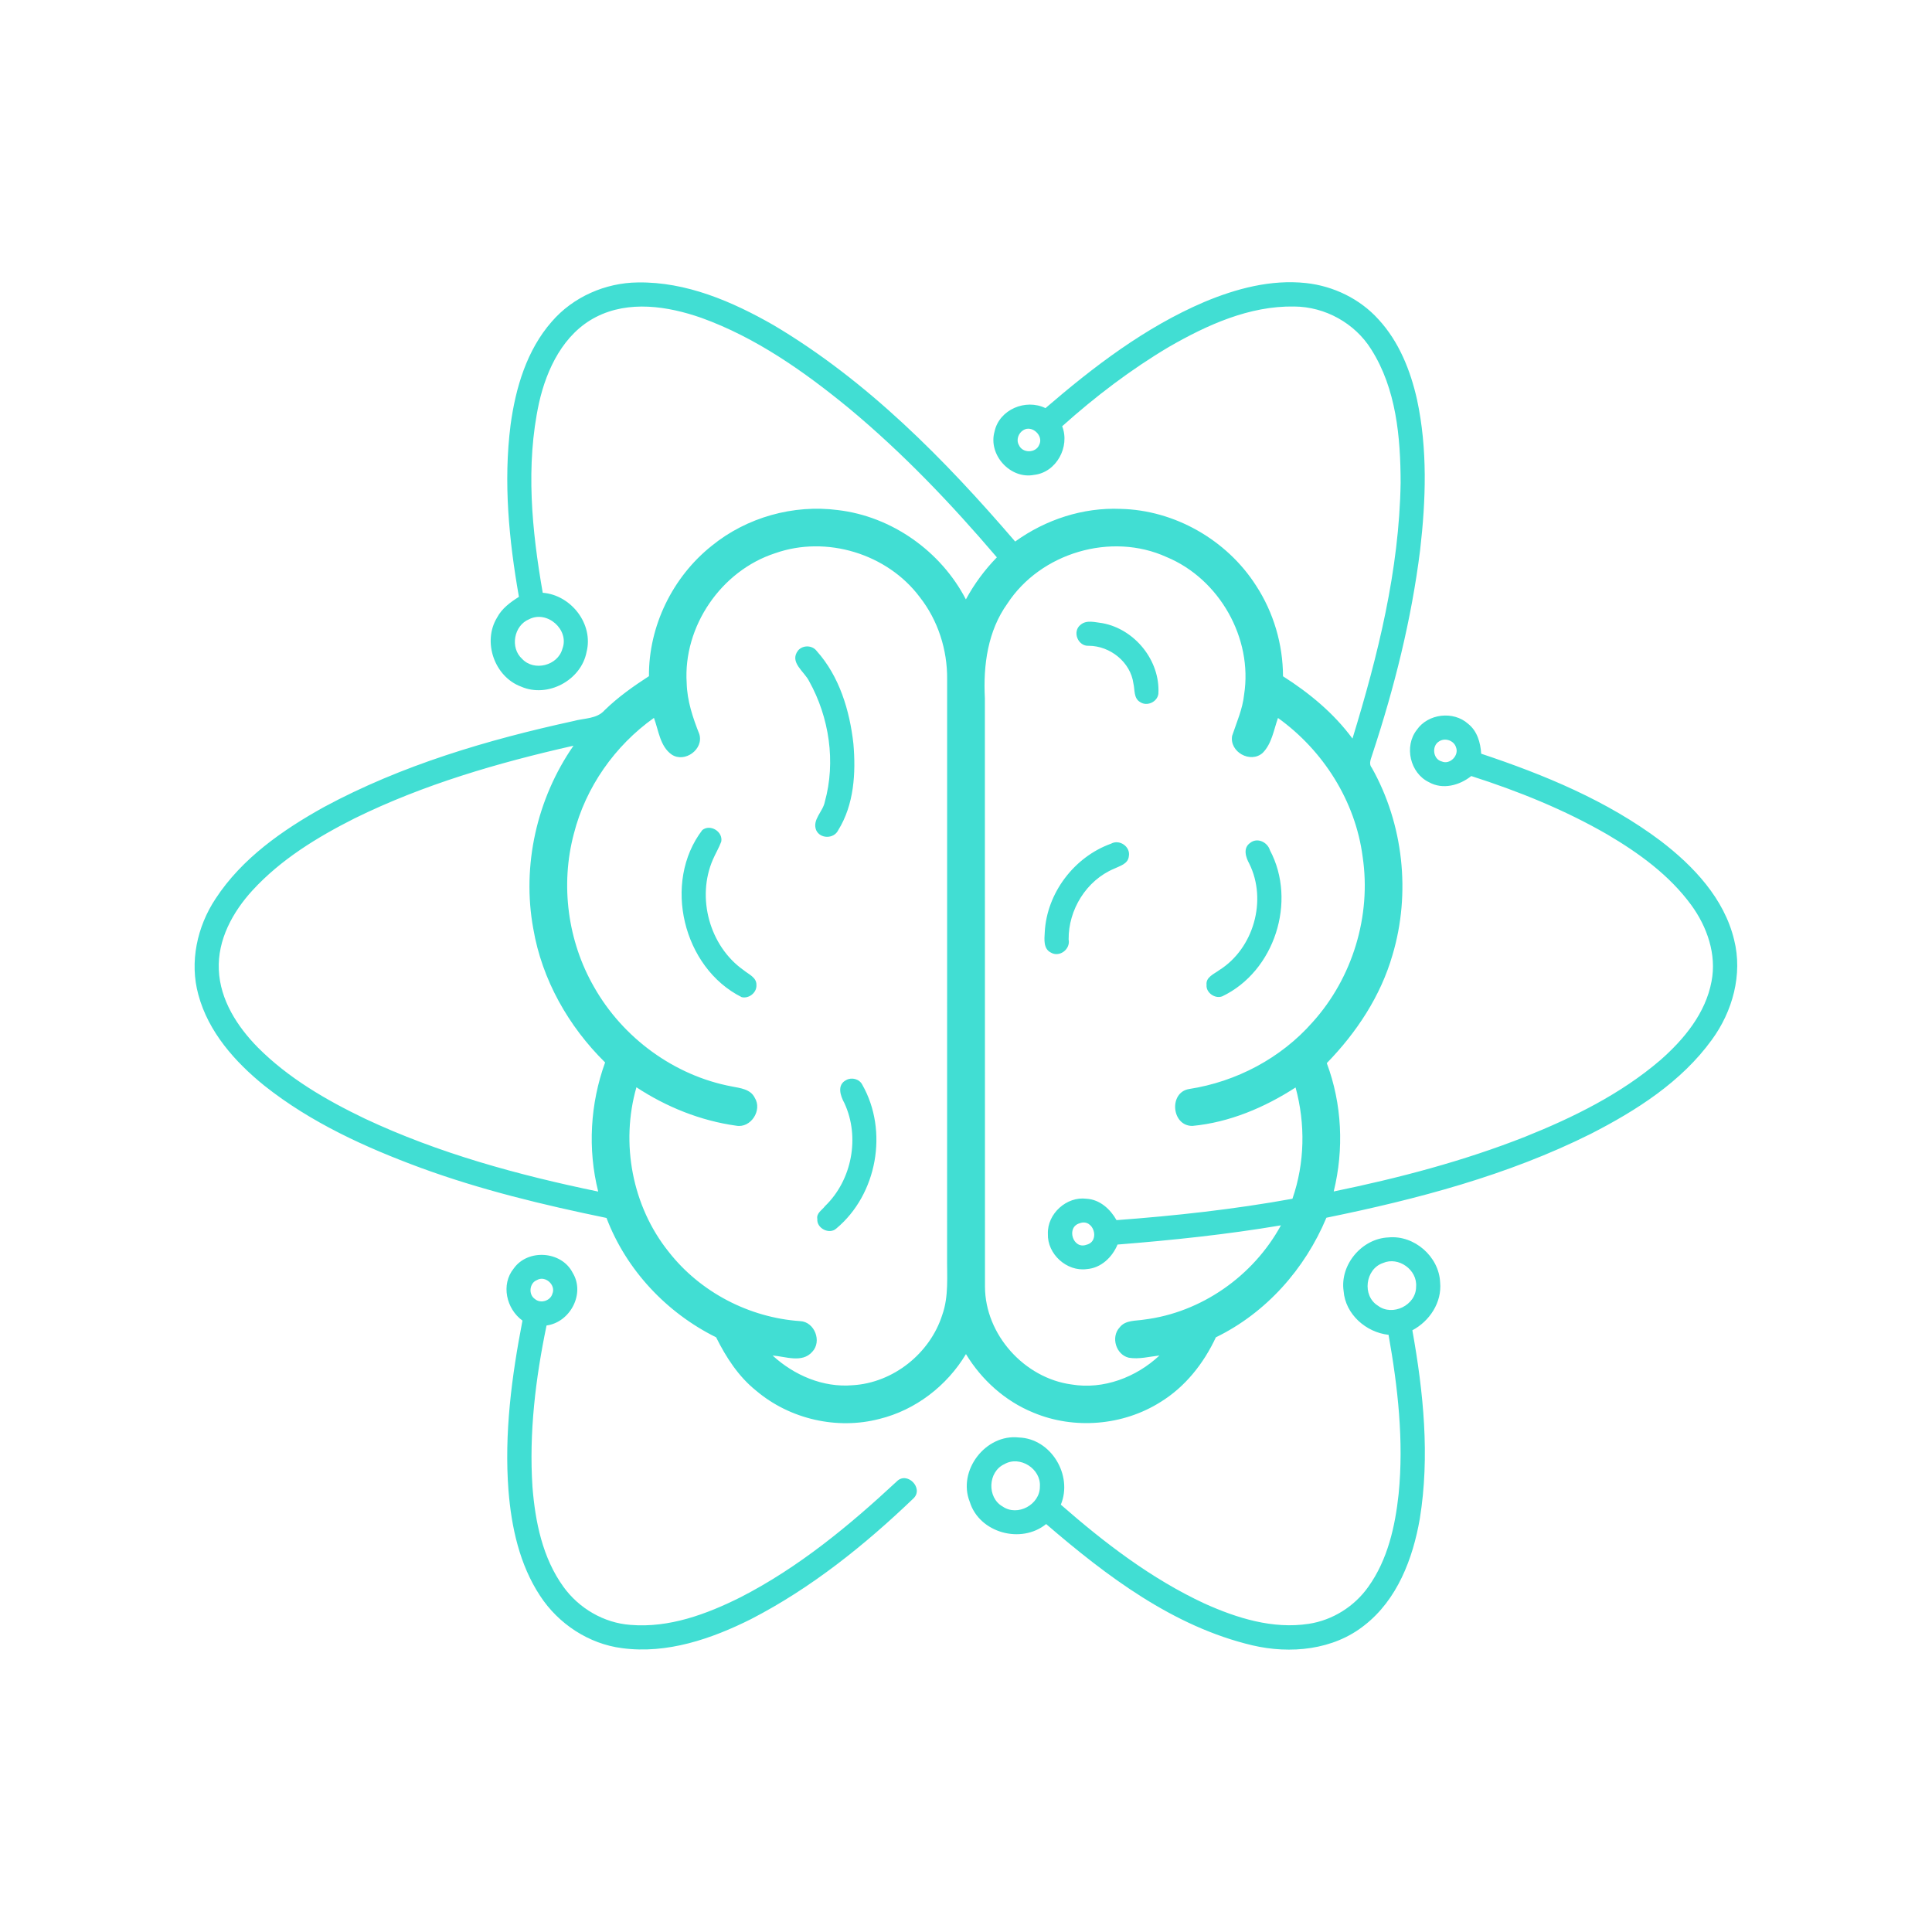
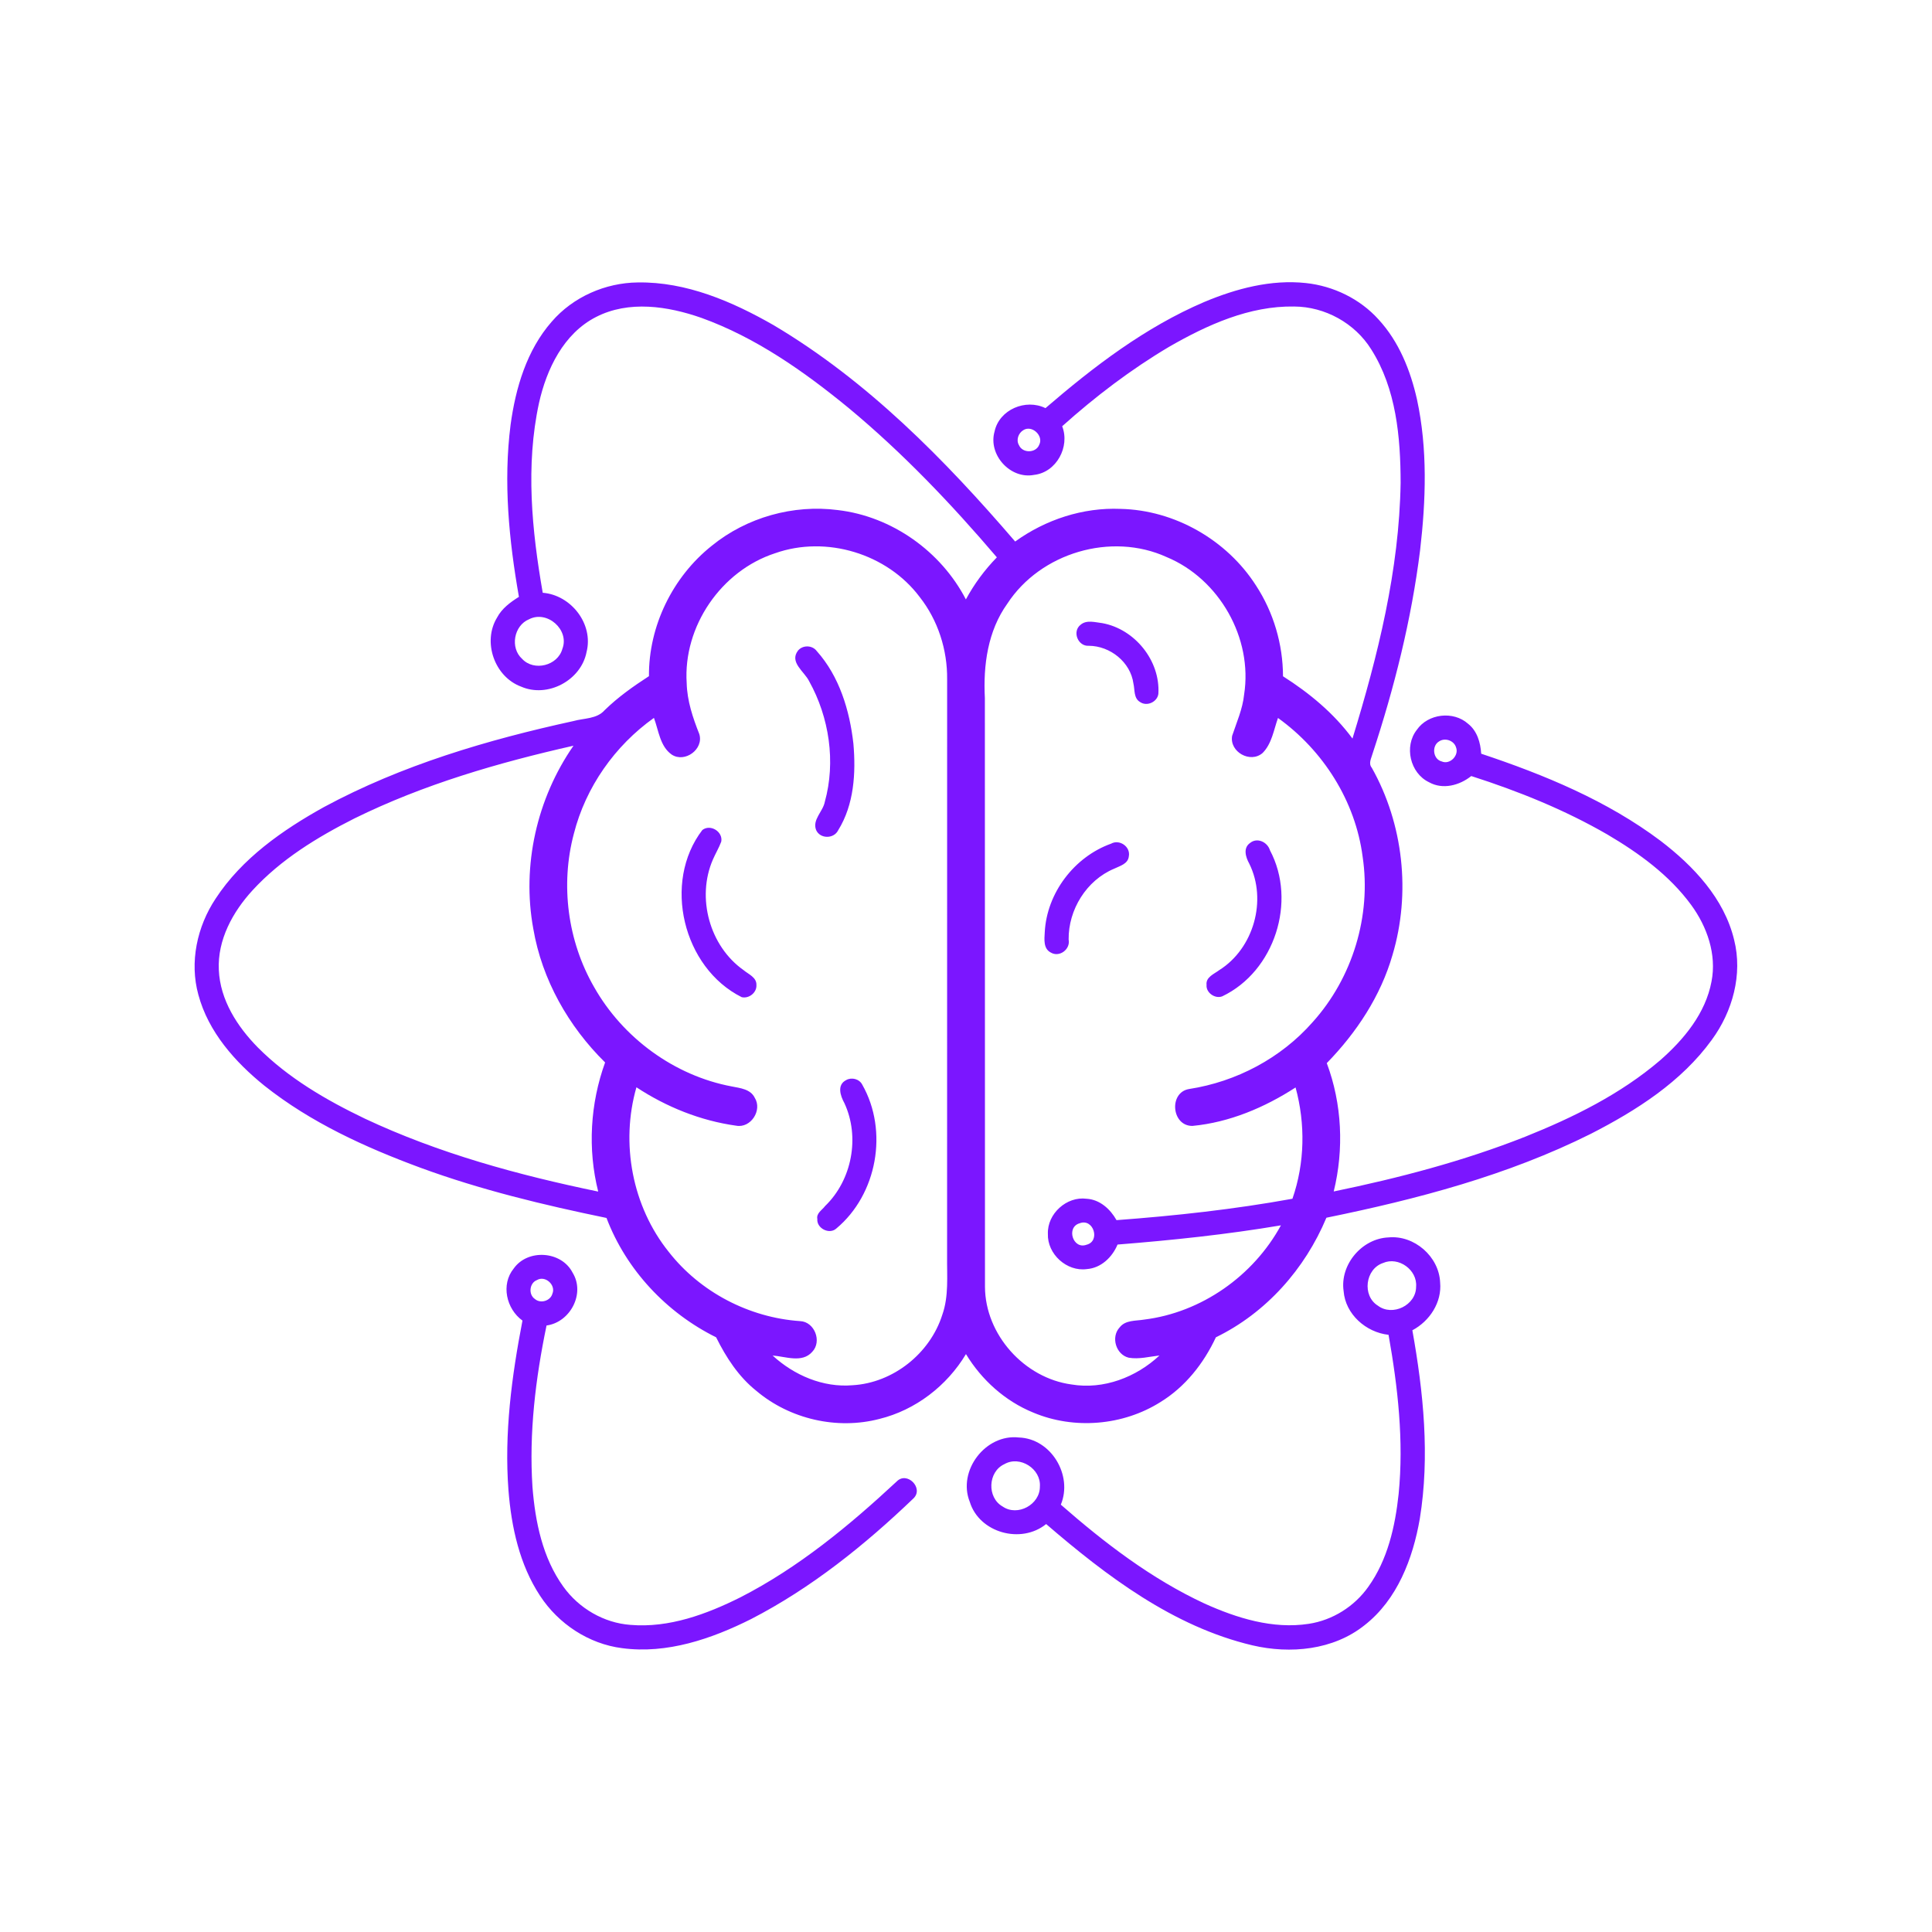
<svg xmlns="http://www.w3.org/2000/svg" width="512pt" height="512pt" viewBox="0 0 512 512">
-   <g fill="#41ded3">
+   <g fill="#7b16ff">
    <path d="M146.21 85.25c5.65-6.56 14.2-10.31 22.82-10.4 12.85-.2 25.03 5.05 35.98 11.32 24.84 14.73 45.33 35.59 64.02 57.34 8.05-5.81 17.97-9.07 27.93-8.65 14.34.31 28.17 8.24 35.89 20.3 4.65 7.11 7.14 15.57 7.16 24.06 6.99 4.44 13.48 9.81 18.41 16.51 6.75-22.01 12.39-44.65 12.76-67.79-.02-12.08-1.16-24.91-7.79-35.35-4.33-6.95-12.25-11.32-20.43-11.36-11.86-.2-23.01 4.86-33.09 10.65-10.16 6.02-19.6 13.21-28.38 21.08 2.12 5.44-1.53 12.23-7.44 12.89-6.3 1.23-12.25-5.34-10.48-11.5 1.25-5.83 8.26-8.76 13.49-6.19 12.8-11.02 26.44-21.45 42.08-28.13 8.46-3.55 17.69-6.01 26.93-5.02 7.29.78 14.32 4.17 19.25 9.64 5.42 5.87 8.47 13.52 10.2 21.22 2.83 13.12 2.36 26.7.82 39.95-2.29 18.37-6.82 36.4-12.61 53.95-.31 1.18-1.14 2.54-.2 3.68 8.39 14.91 10.39 33.24 5.5 49.62-3.14 10.92-9.55 20.59-17.42 28.67 4.05 10.8 4.59 22.83 1.84 34.01 17.24-3.55 34.34-8.03 50.73-14.5 12.76-5.11 25.31-11.3 35.81-20.29 6.28-5.51 12.01-12.43 13.58-20.86 1.4-7.16-1.17-14.52-5.39-20.28-5.78-7.9-13.86-13.75-22.21-18.67-11.36-6.56-23.59-11.49-36.07-15.49-3.11 2.48-7.55 3.69-11.21 1.63-5.01-2.4-6.64-9.5-3.23-13.86 2.97-4.32 9.7-5.11 13.6-1.62 2.41 1.9 3.29 4.99 3.47 7.93 16.74 5.58 33.35 12.43 47.55 23.1 8.71 6.66 16.85 15.26 19.48 26.22 2.31 9.17-.41 18.99-5.91 26.5-8.06 11.14-19.98 18.73-32.05 24.91-22.04 11.02-46.06 17.33-70.09 22.24-5.67 13.57-15.98 25.22-29.29 31.69-3.22 6.91-8.12 13.13-14.67 17.15-9.93 6.27-22.9 7.35-33.72 2.8-7.45-3.03-13.69-8.65-17.84-15.5-5.04 8.41-13.37 14.83-22.93 17.18-11.24 2.94-23.76.05-32.62-7.44-4.71-3.75-8.02-8.87-10.66-14.19-13.14-6.5-23.83-17.88-29.05-31.63-16.68-3.44-33.3-7.43-49.31-13.31-14.62-5.4-29.06-11.98-41.34-21.73-7.78-6.28-14.86-14.24-17.51-24.11-2.39-8.65-.34-18.08 4.57-25.47 6.98-10.67 17.73-18.17 28.71-24.27 20.64-11.13 43.34-17.82 66.15-22.8 2.78-.78 6.16-.52 8.22-2.86 3.55-3.47 7.61-6.34 11.76-9.03-.1-13.27 6.28-26.31 16.64-34.55 9.26-7.54 21.63-11.01 33.46-9.46 14.29 1.69 27.29 10.93 33.89 23.67 2.2-4.08 4.98-7.83 8.21-11.15-12.06-14.15-24.94-27.67-39.26-39.56-11.82-9.69-24.58-18.69-39.06-23.91-8.88-3.1-19.21-4.69-27.91-.22-8.59 4.39-13.09 13.77-15.11 22.79-3.59 16.57-1.9 33.75.99 50.29 7.51.59 13.52 8.28 11.61 15.72-1.45 7.5-10.32 12.23-17.35 9.15-7.05-2.61-10.29-11.88-6.36-18.3 1.27-2.42 3.53-4.07 5.79-5.49-2.64-15.01-4.15-30.4-2.21-45.59 1.33-9.78 4.28-19.78 10.9-27.33m124.97 28.75c-1.3.79-1.95 2.6-1.15 3.96.94 2.2 4.48 2.16 5.37-.08 1.25-2.39-1.93-5.35-4.22-3.88m-65.76 32.61c-14.3 4.64-24.42 19.41-23.44 34.44.12 4.69 1.63 9.16 3.34 13.48 1.25 3.99-3.81 7.73-7.3 5.45-3.12-2.17-3.48-6.43-4.72-9.73-10.35 7.36-18.09 18.36-21.22 30.69-3.61 13.55-1.65 28.47 5.35 40.62 7.62 13.48 21.25 23.5 36.5 26.36 2.21.44 4.95.69 6.08 2.99 2.08 3.29-1.03 8.13-4.91 7.41-9.44-1.31-18.49-4.95-26.44-10.18-4.26 14.83-1.12 31.58 8.57 43.63 8.34 10.67 21.32 17.42 34.81 18.34 3.83.16 5.86 5.4 3.2 8.15-2.68 3.04-7.08 1.21-10.49.97 5.7 5.23 13.37 8.54 21.2 7.87 10.74-.62 20.52-8.42 23.76-18.64 1.76-4.96 1.22-10.29 1.28-15.45l.01-153.01c.08-7.8-2.43-15.63-7.26-21.77-8.61-11.5-24.77-16.41-38.32-11.62m61.54 13.36c-5.19 7.22-6.42 16.34-5.96 25.03.01 52 0 104.01.03 156.01.05 12.68 10.43 24.2 22.94 25.89 8.47 1.41 17.12-1.9 23.3-7.68-2.69.3-5.42 1.05-8.13.59-3.41-.81-4.81-5.49-2.41-8.05 1.53-1.97 4.25-1.68 6.45-2.05 15.2-1.87 28.97-11.57 36.28-24.98-14.34 2.42-28.82 3.94-43.3 5.09-1.4 3.36-4.36 6.22-8.13 6.5-5.33.74-10.52-3.99-10.33-9.35-.18-5.32 4.97-9.98 10.24-9.29 3.52.2 6.29 2.73 7.95 5.67 15.61-1.16 31.21-2.87 46.62-5.67 3.29-9.47 3.46-19.85.83-29.49-8.2 5.31-17.55 9.27-27.34 10.19-5.54.04-6.31-8.88-.88-9.78 12.52-1.93 24.35-8.17 32.73-17.71 10.59-11.73 15.61-28.23 13.26-43.87-1.91-14.71-10.44-28.15-22.43-36.75-1.12 3.14-1.63 6.84-4.08 9.28-3.23 2.83-8.83-.28-8.07-4.55 1.19-3.59 2.78-7.1 3.17-10.92 2.35-14.97-6.58-30.67-20.55-36.46-14.66-6.68-33.4-1.12-42.19 12.35m-126.75 4.14c-4.03 1.65-5.1 7.57-1.84 10.5 3.15 3.39 9.44 1.8 10.66-2.64 1.96-5.05-4.02-10.34-8.82-7.86m241.13 32.39c-1.99 1.2-1.58 4.72.73 5.29 2.15.95 4.65-1.58 3.79-3.75-.56-1.82-2.96-2.62-4.52-1.54m-229.36 1.12c-19.92 4.5-39.71 10.24-58.08 19.29-9.85 4.97-19.48 10.86-27 19.06-5.22 5.7-9.29 13.1-8.91 21.05.33 7.98 4.91 15.06 10.36 20.59 8.06 8.09 18.07 13.91 28.3 18.82 19.63 9.23 40.69 14.97 61.88 19.35-2.83-11.26-2.12-23.32 1.83-34.22-9.7-9.55-16.73-21.94-19.03-35.42-3.09-16.76.95-34.55 10.65-48.52m134.14 126.56c-3.66 1.03-1.78 7.03 1.82 5.69 3.76-.93 1.85-7.1-1.82-5.69zM286.39 165.55c1.59-1.35 3.88-.62 5.74-.41 8.61 1.56 15.39 9.96 14.85 18.74-.28 2.15-3.03 3.42-4.84 2.17-1.74-1-1.37-3.24-1.77-4.9-.76-5.68-6.16-9.97-11.8-10.01-2.9.22-4.52-3.8-2.18-5.59zM211.49 172.4c1.26-1.5 3.77-1.45 4.95.13 6.01 6.71 8.73 15.75 9.72 24.55.68 7.76.18 16.16-4.03 22.94-1.14 2.34-4.8 2.33-5.85-.05-1.07-2.75 1.81-4.88 2.3-7.46 2.95-10.61 1.18-22.41-4.15-31.98-1.25-2.57-5.33-5.02-2.94-8.13zM186.13 219.96c2.13-1.65 5.51.44 5.01 3.08-.61 1.65-1.53 3.16-2.23 4.78-4.37 10.09-.87 22.92 8.14 29.27 1.31 1.1 3.49 1.92 3.41 3.95.13 2-1.98 3.68-3.9 3.22-15.58-7.78-21.06-30.43-10.43-44.3zM294.45 223.58c2.23-1.25 5.21.82 4.7 3.36-.21 2.02-2.38 2.54-3.9 3.28-7.33 3.07-12.14 10.86-12.05 18.76.53 2.58-2.44 4.83-4.73 3.45-2-1.02-1.71-3.51-1.6-5.37.53-10.4 7.81-19.98 17.58-23.48zM331.3 223.38c1.9-1.53 4.61-.2 5.25 1.95 7.19 13.53 1.22 32.08-12.62 38.7-1.9.77-4.38-.96-4.18-3.02-.25-2.07 2.02-2.9 3.37-3.92 9.12-5.73 12.74-18.55 7.95-28.21-.95-1.72-1.71-4.15.23-5.5zM224.23 286.24c1.47-.84 3.52-.31 4.29 1.23 6.96 12.25 3.94 29.07-6.89 38.1-1.86 1.69-5.25-.07-5.03-2.52-.31-1.54 1.28-2.38 2.06-3.44 7.13-6.87 9.29-18.3 5.11-27.28-1.06-1.92-2.03-4.81.46-6.09zM356.07 342.14c-1.01-7 4.85-13.92 11.88-14.21 6.83-.67 13.41 5.07 13.7 11.92.5 5.29-2.78 10.26-7.36 12.69 2.94 16.43 4.67 33.37 1.97 49.96-1.83 10.54-5.96 21.42-14.64 28.2-8.27 6.61-19.69 7.68-29.73 5.33-20.96-4.96-38.62-18.34-54.65-32.14-6.61 5.37-17.7 2.36-20.24-5.88-3.31-8.24 4.18-18.06 13-17.06 8.54.27 14.37 10 11.13 17.8 11.6 10.15 24.01 19.66 38.05 26.19 8.6 3.88 18.13 6.86 27.66 5.39 6.32-.96 12.11-4.61 15.79-9.83 5.11-7.14 7.1-15.97 8.02-24.56 1.4-14.11-.2-28.31-2.67-42.2-5.98-.65-11.44-5.45-11.91-11.6m10.44-7.43c-4.7 1.58-5.6 8.68-1.35 11.31 3.86 2.93 10.13-.13 10.12-5.01.39-4.47-4.66-8.1-8.77-6.3m-100.33 53.3c-4.4 2.01-4.67 8.87-.46 11.24 3.95 2.72 9.9-.52 9.86-5.29.35-4.7-5.29-8.31-9.4-5.95zM136.14 336.17c3.73-5.28 12.68-4.66 15.61 1.11 3.4 5.52-.63 13.14-6.91 13.99-2.92 14.04-4.67 28.45-3.73 42.79.73 9.24 2.67 18.8 8.2 26.45 4.11 5.71 10.71 9.59 17.77 10.1 10.22.86 20.17-2.82 29.17-7.32 15.37-7.88 28.8-18.97 41.38-30.68 2.72-2.81 7.23 1.73 4.48 4.45-12.93 12.39-27.09 23.77-43.06 32.01-10.5 5.26-22.29 9.3-34.18 7.71-8.84-1.12-16.89-6.44-21.74-13.87-5.45-8.26-7.61-18.22-8.38-27.96-1.15-15.08.85-30.19 3.71-44.98-4.28-3.09-5.77-9.56-2.32-13.8m6.14 3.07c-1.99.77-2.3 3.84-.51 5.02 1.47 1.27 4.08.5 4.61-1.38 1.02-2.33-1.9-4.97-4.1-3.64z" />
  </g>
</svg>
